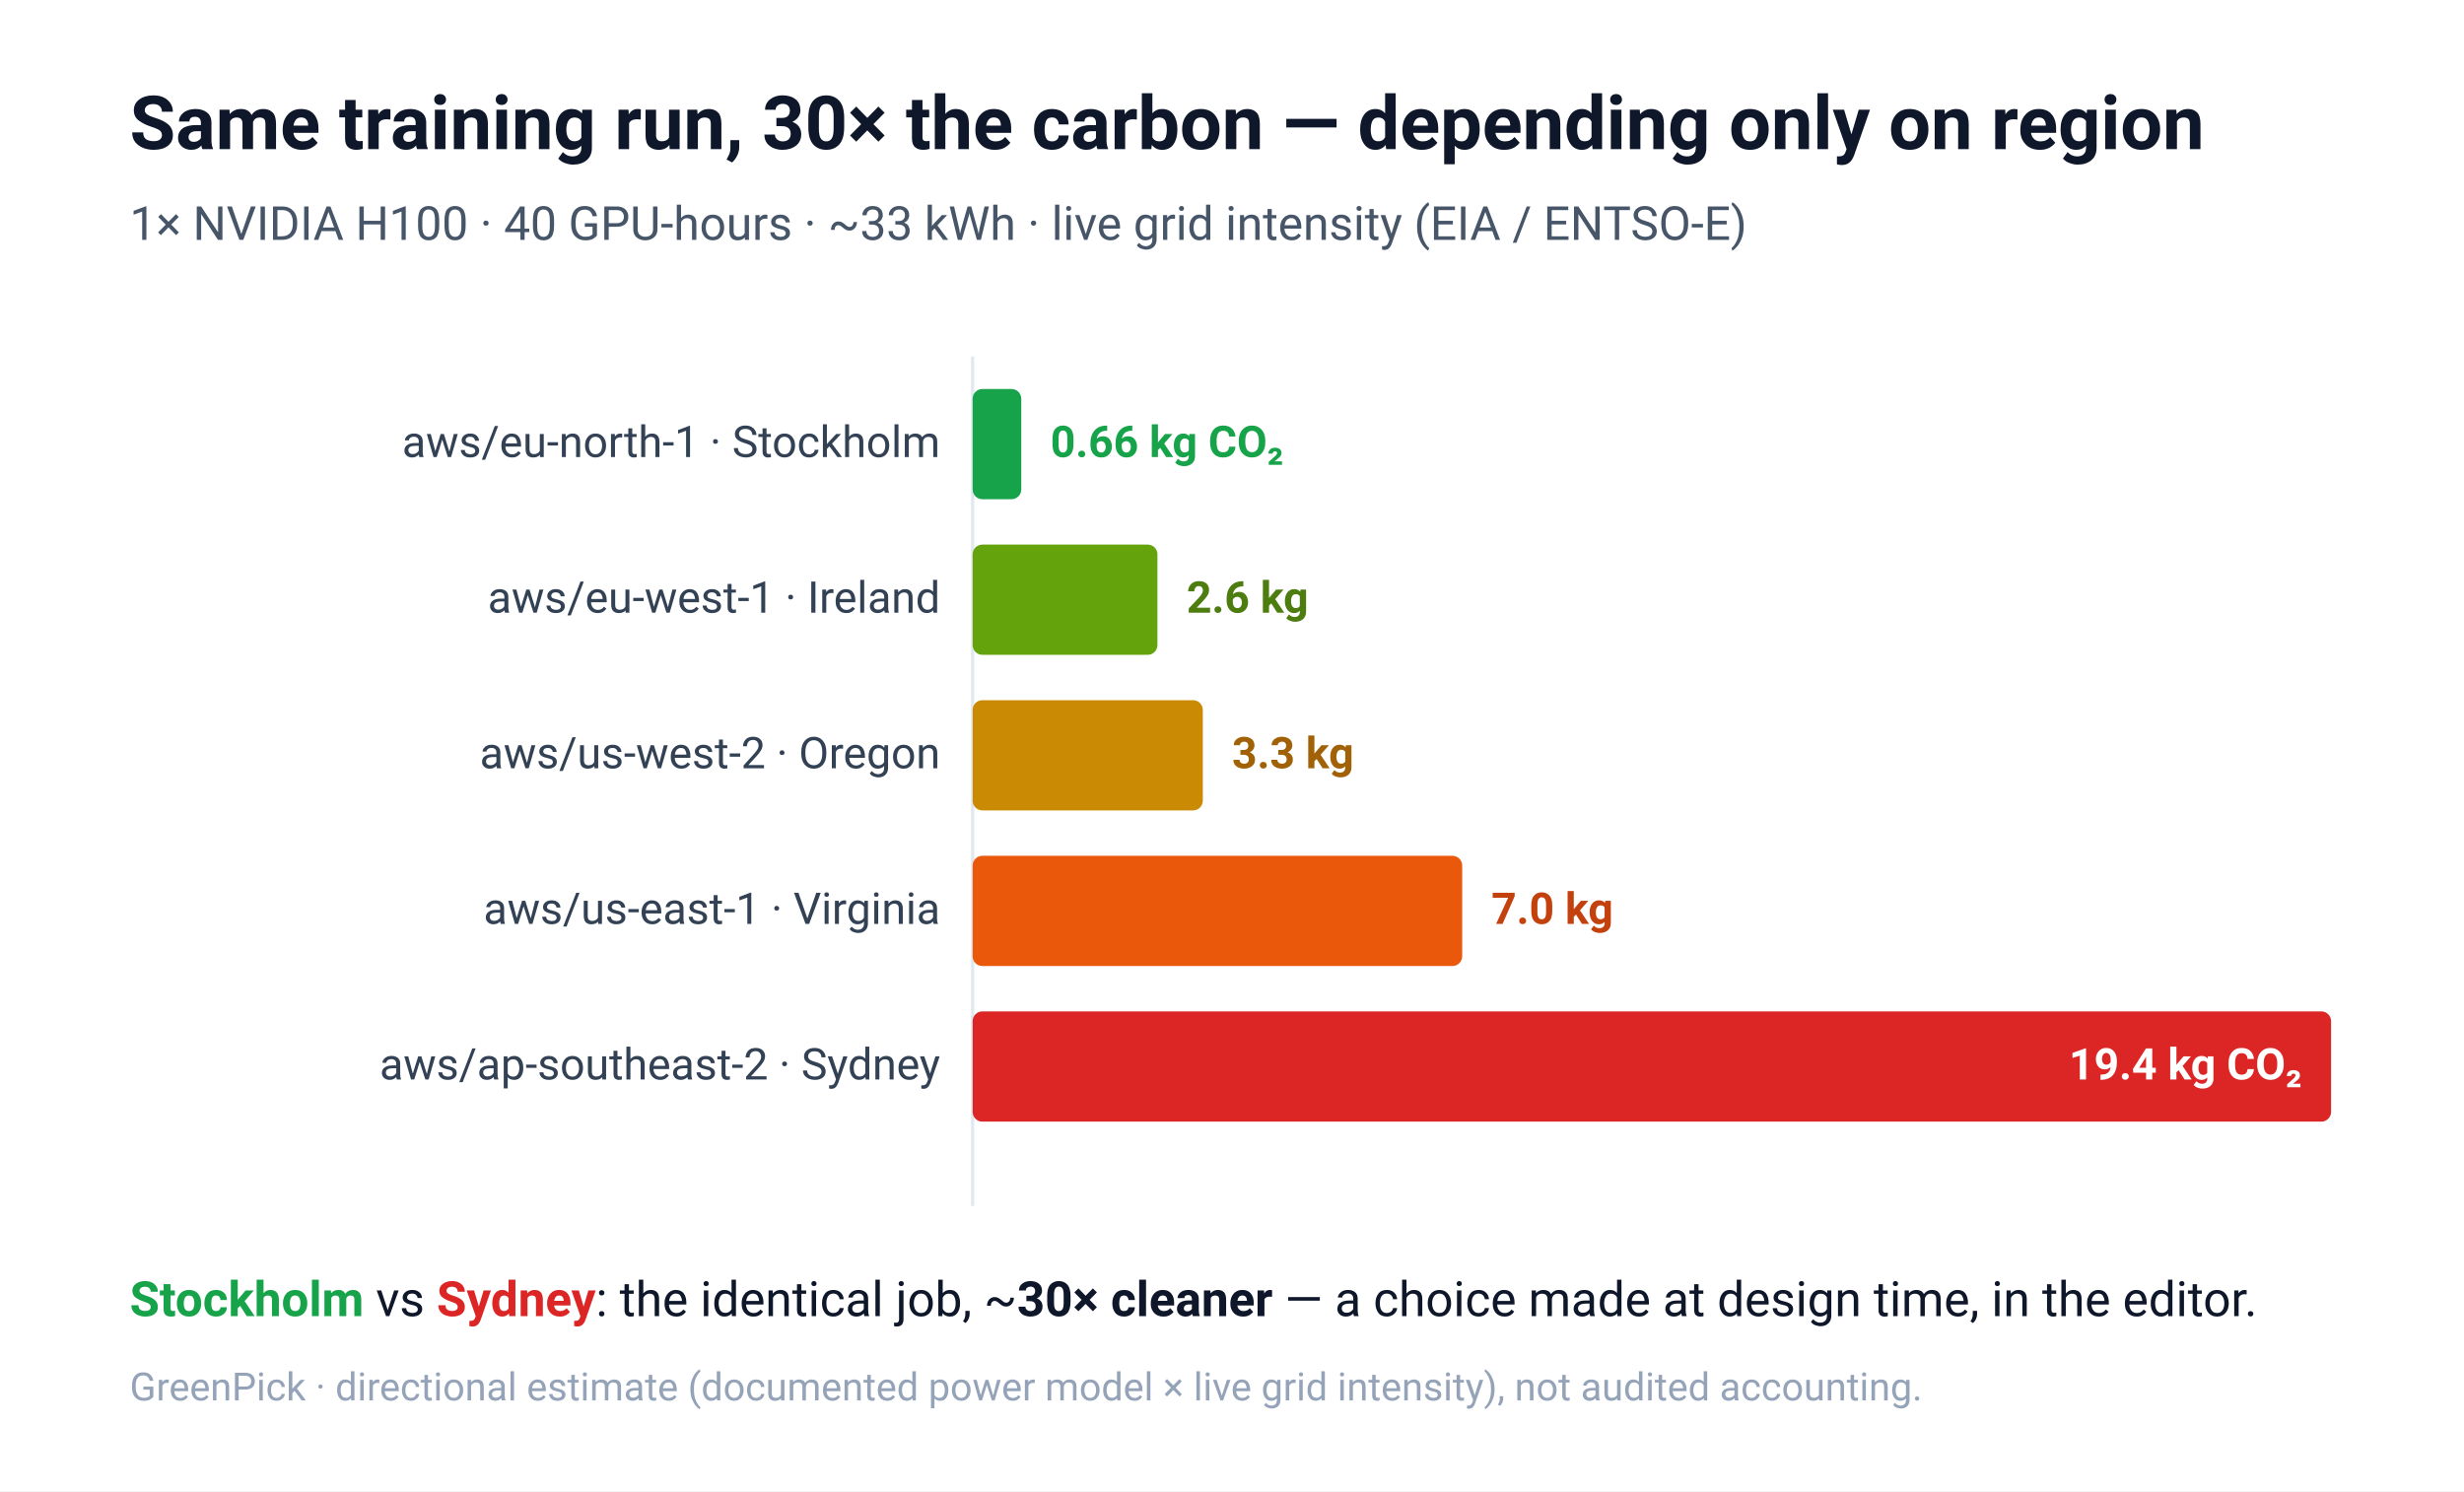
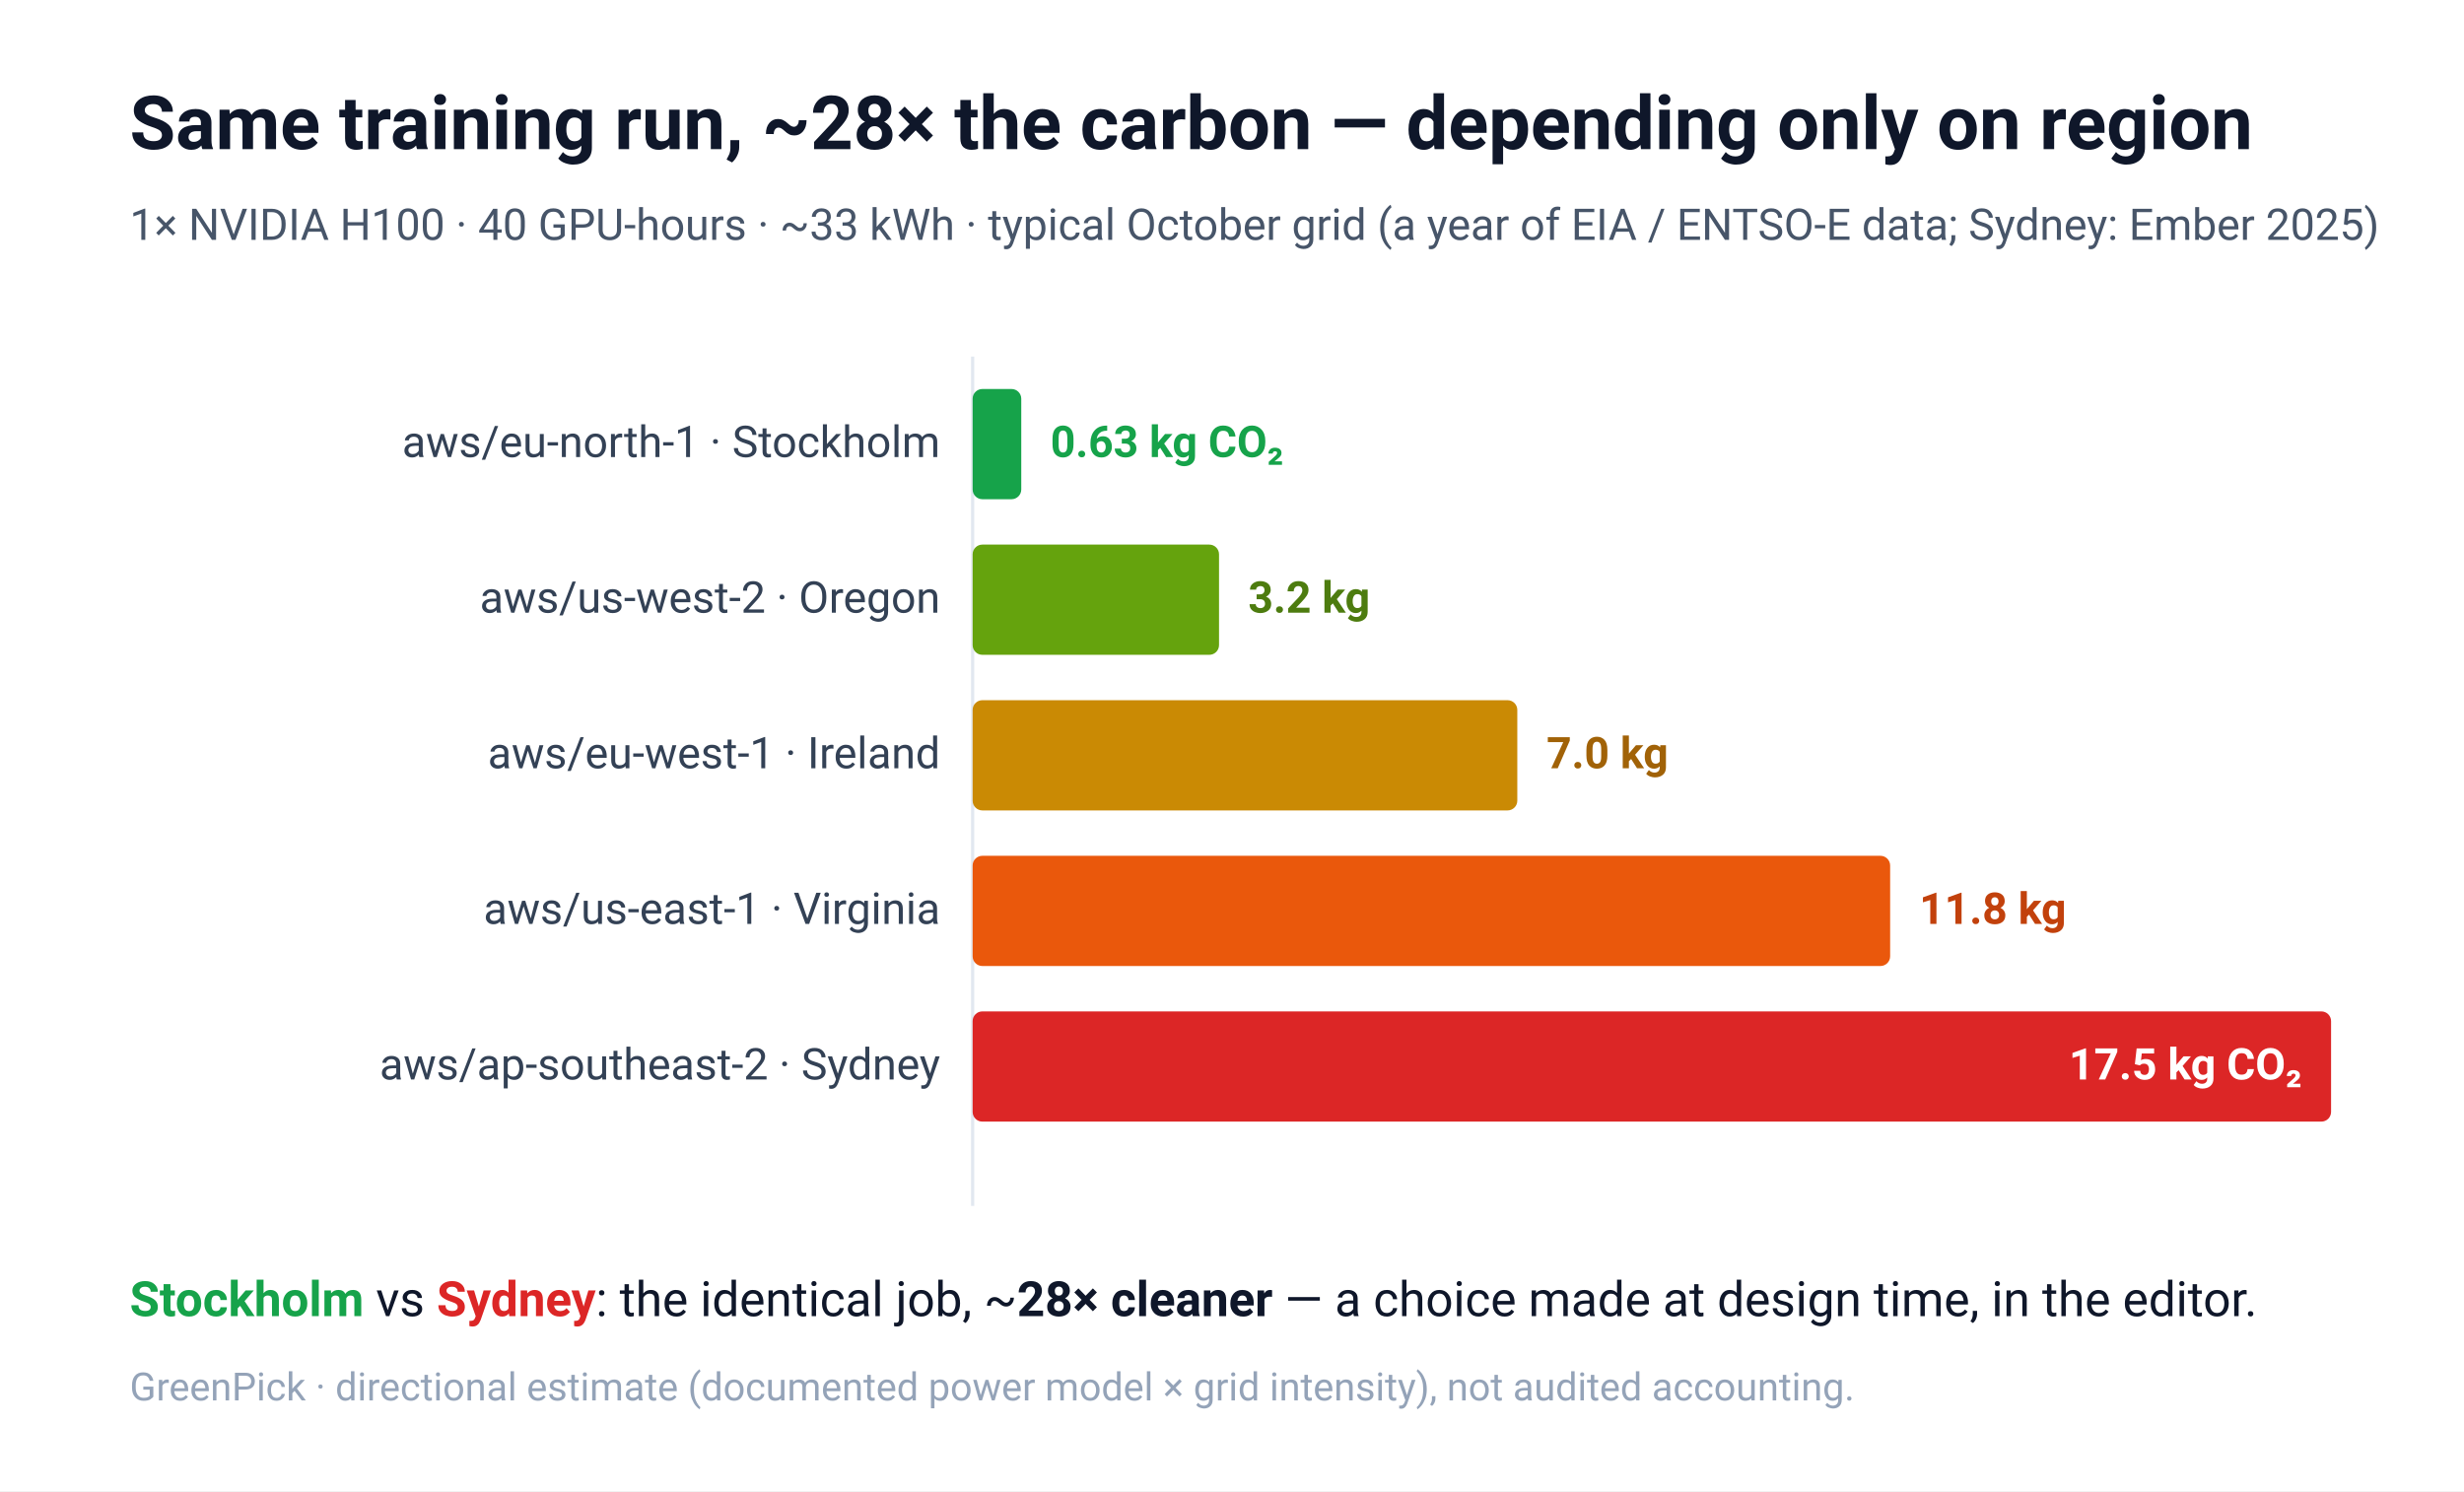
<svg xmlns="http://www.w3.org/2000/svg" viewBox="0 0 760 460" font-family="system-ui, -apple-system, Segoe UI, Roboto, sans-serif">
  <rect width="760" height="460" fill="#ffffff" />
-   <text x="40" y="46" font-size="23" font-weight="700" fill="#0f172a">Same training run, 30× the carbon — depending only on region</text>
-   <text x="40" y="74" font-size="14.5" fill="#475569">1× NVIDIA H100 · 40 GPU-hours · ~33 kWh · live grid intensity (EIA / ENTSO-E)</text>
+   <text x="40" y="46" font-size="23" font-weight="700" fill="#0f172a">Same training run, ~28× the carbon — depending only on region</text>
+   <text x="40" y="74" font-size="13.5" fill="#475569">1× NVIDIA H100 · 40 GPU-hours · ~33 kWh · typical October grid (a year of EIA / ENTSO-E data; Sydney: Ember 2025)</text>
  <line x1="300" y1="110" x2="300" y2="372" stroke="#e2e8f0" stroke-width="1" />
  <rect x="300" y="120" width="15" height="34" rx="3" fill="#16a34a" />
  <text x="290" y="141" font-size="13.5" fill="#334155" text-anchor="end">aws/eu-north-1 · Stockholm</text>
-   <text x="324" y="141" font-size="13.5" font-weight="700" fill="#16a34a">0.66 kg CO₂</text>
-   <rect x="300" y="168" width="57" height="34" rx="3" fill="#65a30d" />
-   <text x="290" y="189" font-size="13.5" fill="#334155" text-anchor="end">aws/eu-west-1 · Ireland</text>
-   <text x="366" y="189" font-size="13.5" font-weight="600" fill="#4d7c0f">2.6 kg</text>
-   <rect x="300" y="216" width="71" height="34" rx="3" fill="#ca8a04" />
-   <text x="290" y="237" font-size="13.5" fill="#334155" text-anchor="end">aws/us-west-2 · Oregon</text>
-   <text x="380" y="237" font-size="13.5" font-weight="600" fill="#a16207">3.3 kg</text>
-   <rect x="300" y="264" width="151" height="34" rx="3" fill="#ea580c" />
+   <text x="324" y="141" font-size="13.5" font-weight="700" fill="#16a34a">0.63 kg CO₂</text>
+   <rect x="300" y="168" width="76" height="34" rx="3" fill="#65a30d" />
+   <text x="290" y="189" font-size="13.5" fill="#334155" text-anchor="end">aws/us-west-2 · Oregon</text>
+   <text x="385" y="189" font-size="13.5" font-weight="600" fill="#4d7c0f">3.2 kg</text>
+   <rect x="300" y="216" width="168" height="34" rx="3" fill="#ca8a04" />
+   <text x="290" y="237" font-size="13.5" fill="#334155" text-anchor="end">aws/eu-west-1 · Ireland</text>
+   <text x="477" y="237" font-size="13.5" font-weight="600" fill="#a16207">7.0 kg</text>
+   <rect x="300" y="264" width="283" height="34" rx="3" fill="#ea580c" />
  <text x="290" y="285" font-size="13.5" fill="#334155" text-anchor="end">aws/us-east-1 · Virginia</text>
-   <text x="460" y="285" font-size="13.5" font-weight="600" fill="#c2410c">7.0 kg</text>
+   <text x="592" y="285" font-size="13.5" font-weight="600" fill="#c2410c">11.8 kg</text>
  <rect x="300" y="312" width="419" height="34" rx="3" fill="#dc2626" />
  <text x="290" y="333" font-size="13.5" fill="#334155" text-anchor="end">aws/ap-southeast-2 · Sydney</text>
-   <text x="710" y="333" font-size="13.5" font-weight="700" fill="#ffffff" text-anchor="end">19.4 kg CO₂</text>
+   <text x="710" y="333" font-size="13.5" font-weight="700" fill="#ffffff" text-anchor="end">17.5 kg CO₂</text>
  <text x="40" y="406" font-size="15" fill="#0f172a">
-     <tspan font-weight="700" fill="#16a34a">Stockholm</tspan> vs <tspan font-weight="700" fill="#dc2626">Sydney</tspan>: the identical job, ~<tspan font-weight="700">30× cleaner</tspan> — a choice made at design time, in the editor.</text>
-   <text x="40" y="432" font-size="12" fill="#94a3b8">GreenPick · directional estimate (documented power model × live grid intensity), not audited accounting.</text>
+     <tspan font-weight="700" fill="#16a34a">Stockholm</tspan> vs <tspan font-weight="700" fill="#dc2626">Sydney</tspan>: the identical job, ~<tspan font-weight="700">28× cleaner</tspan> — a choice made at design time, in the editor.</text>
+   <text x="40" y="432" font-size="12" fill="#94a3b8">GreenPick · directional estimate (documented power model × grid intensity), not audited accounting.</text>
</svg>
